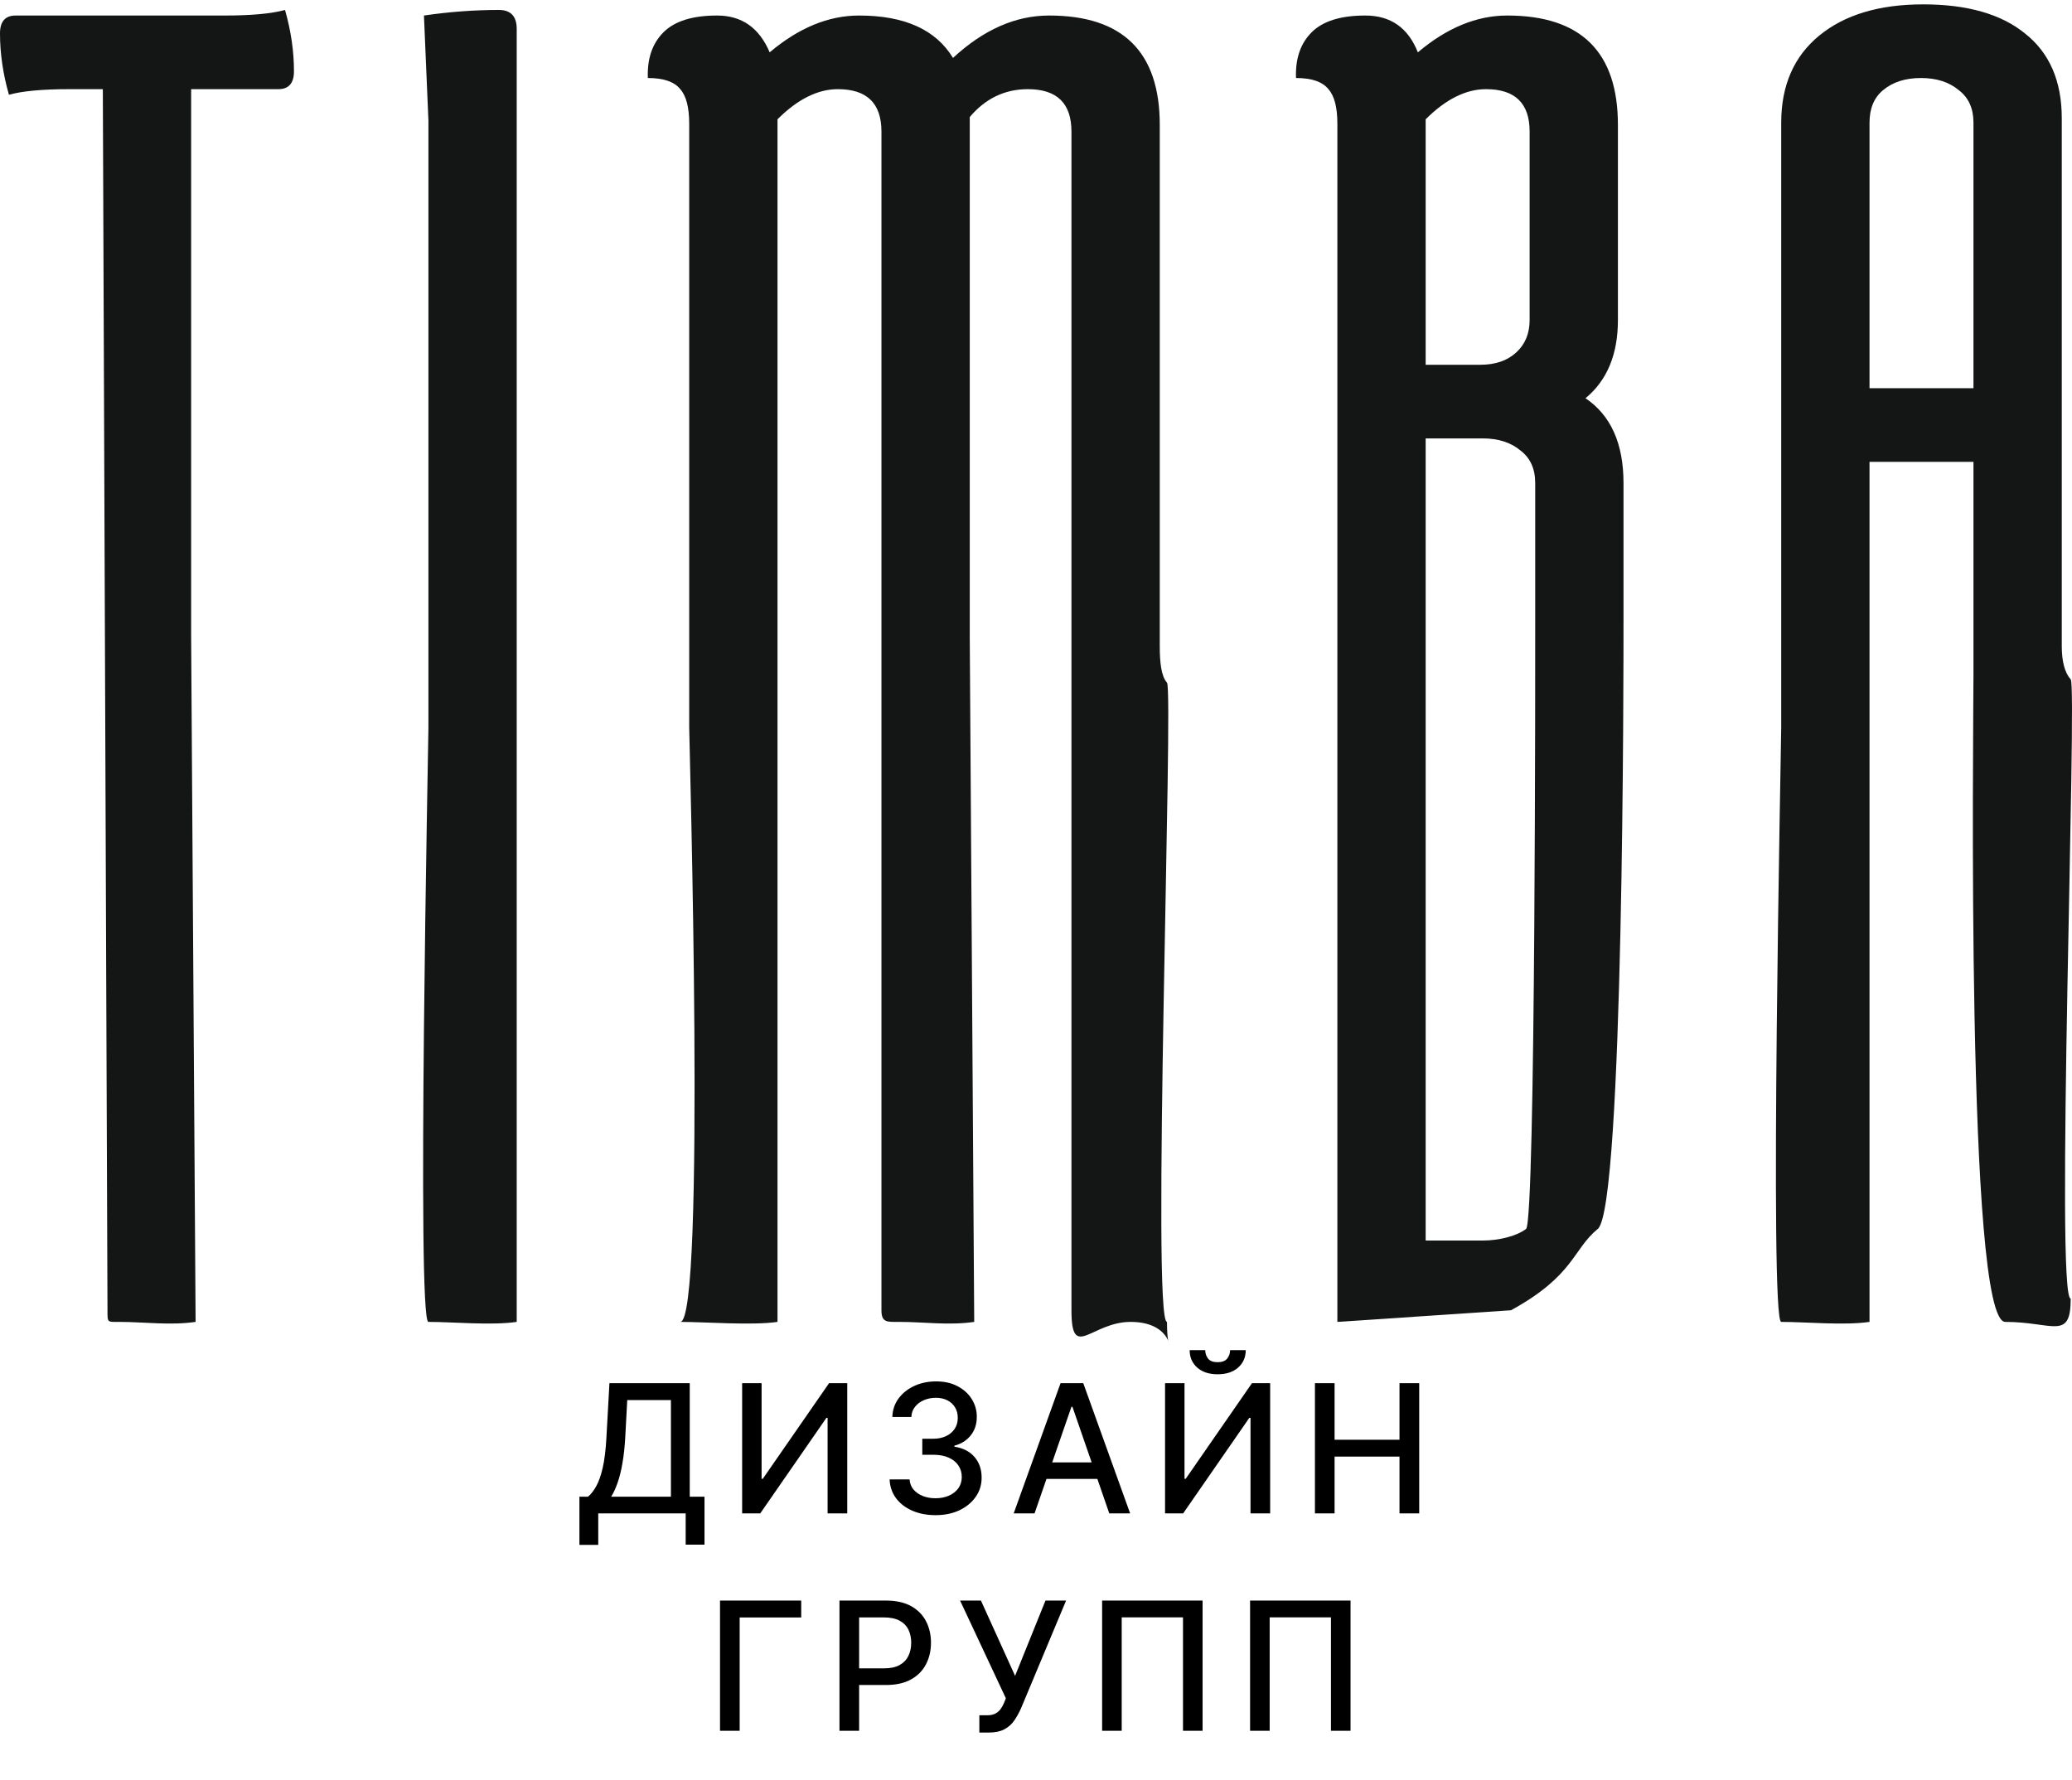
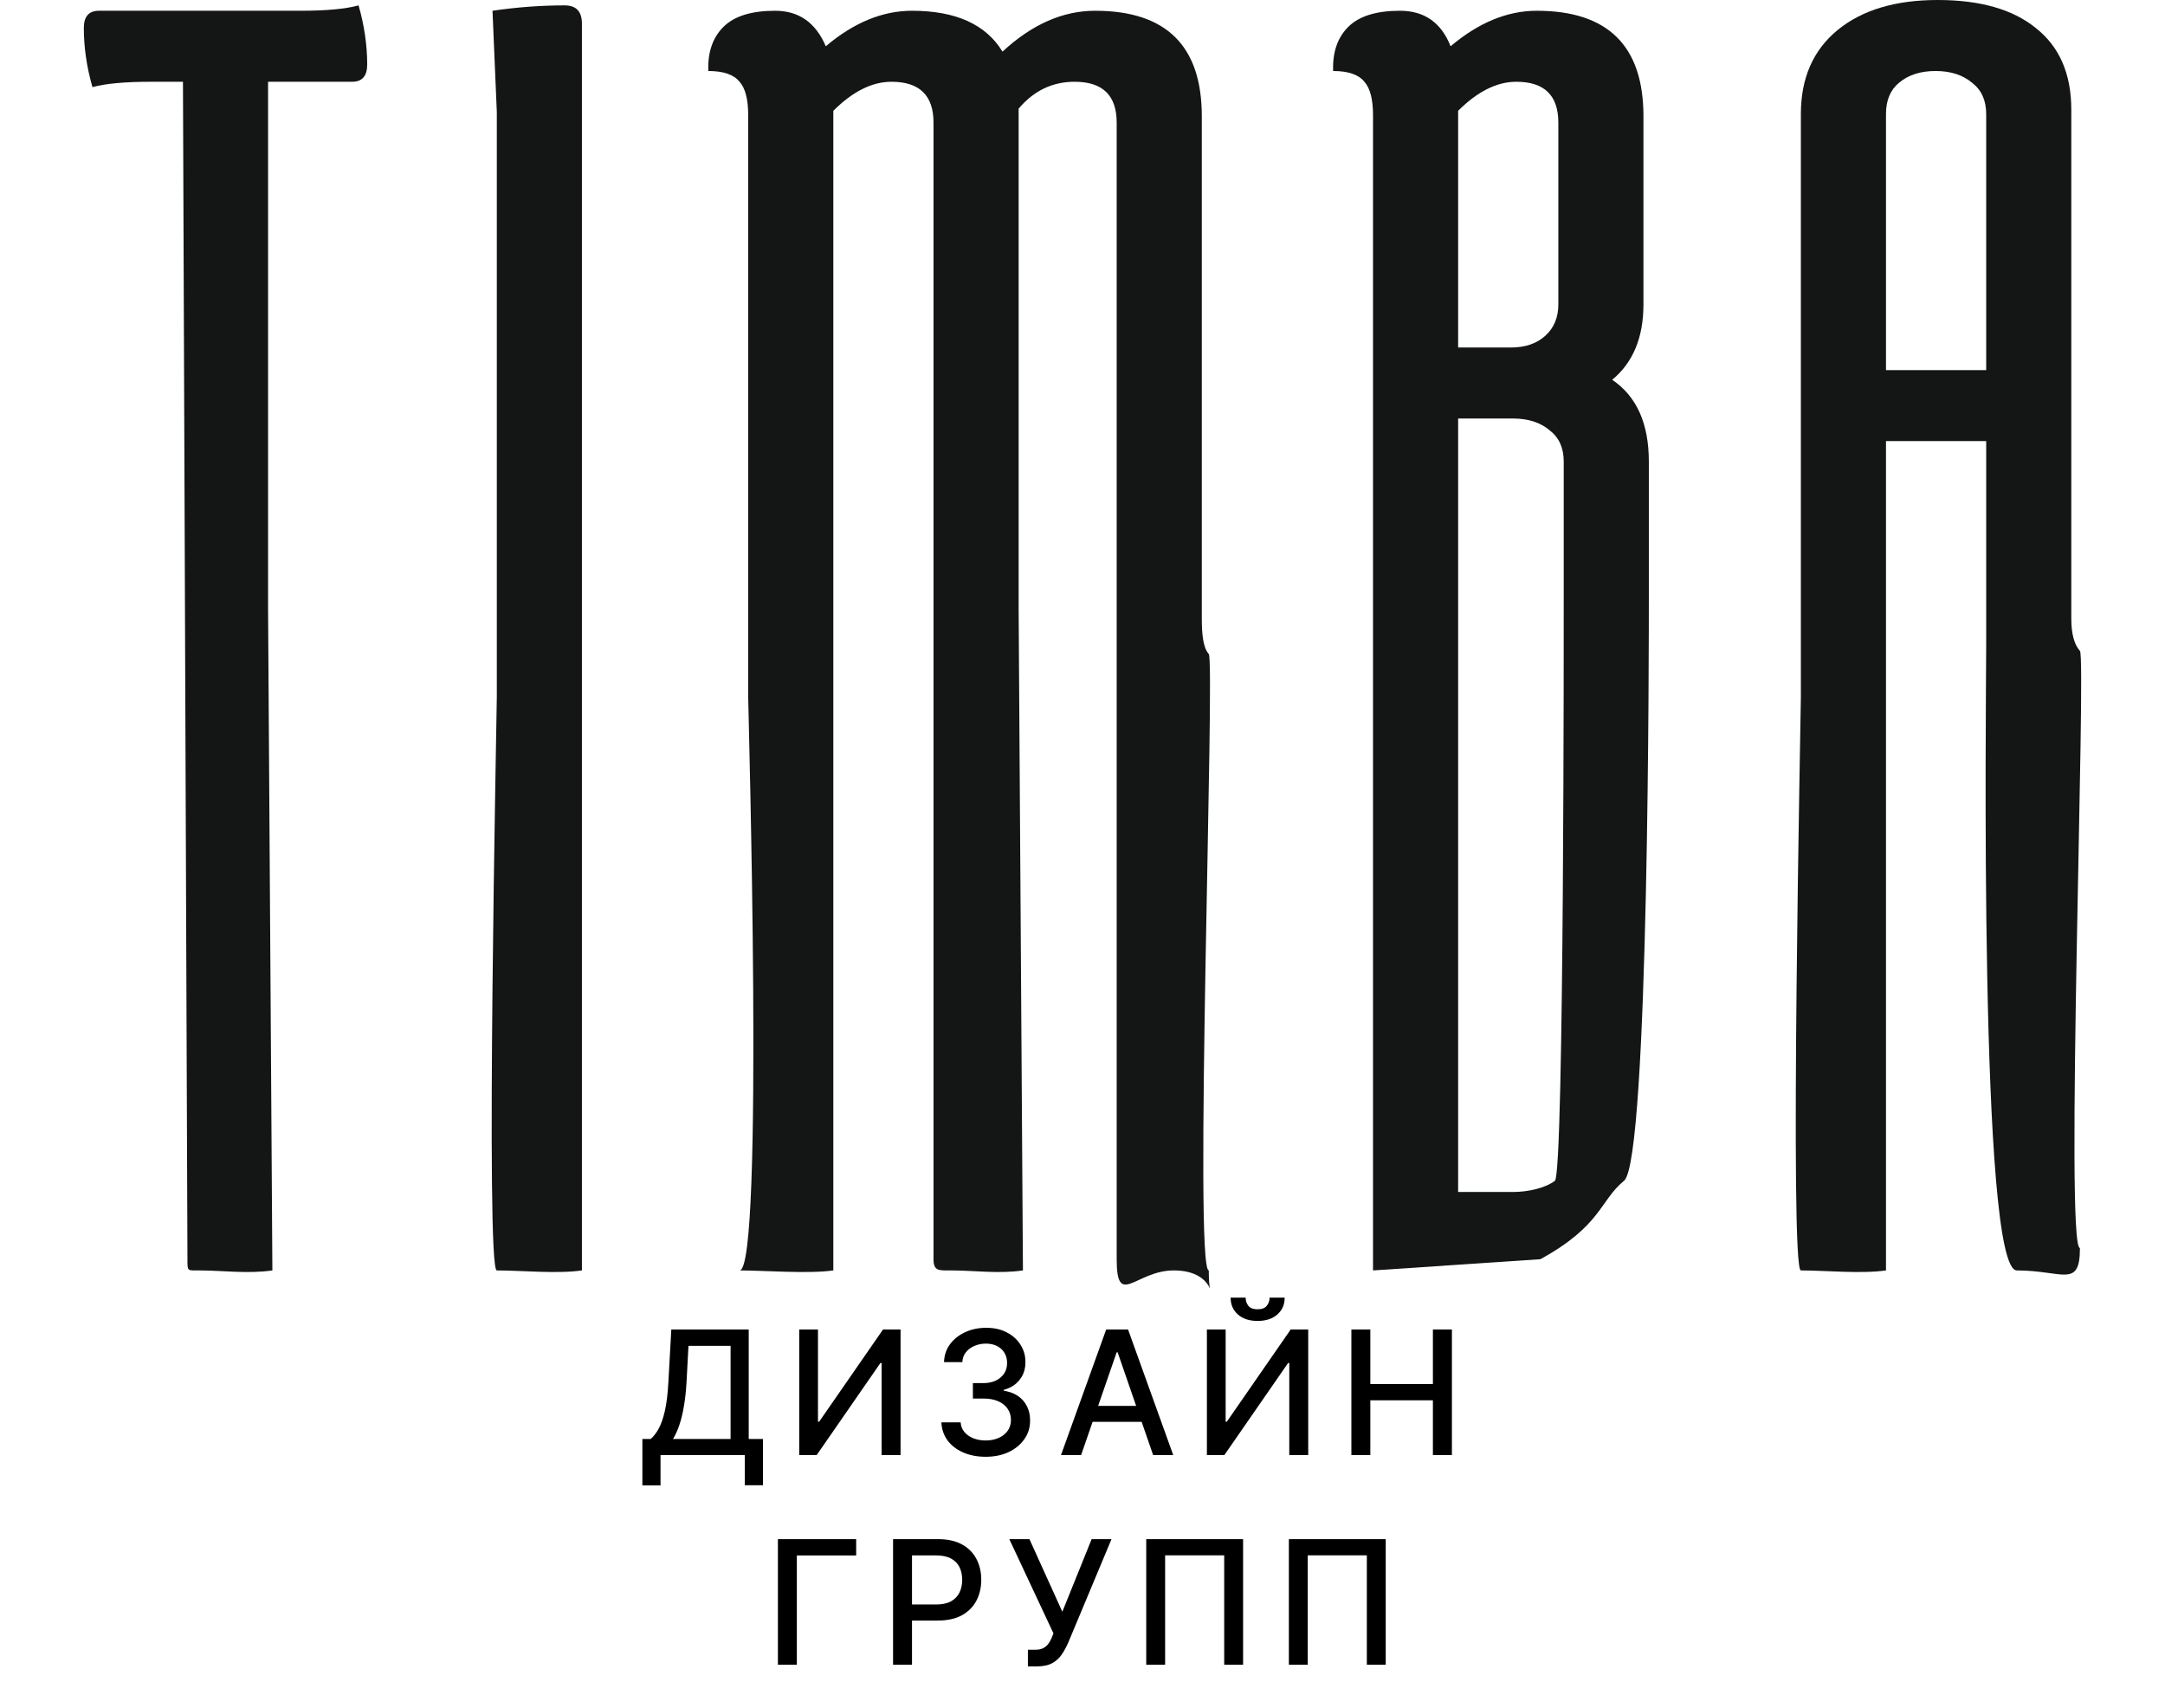
- <svg xmlns="http://www.w3.org/2000/svg" width="142" height="122" viewBox="0 0 324 277" fill="none">
+ <svg xmlns="http://www.w3.org/2000/svg" width="142" height="112" viewBox="0 0 324 277" fill="none">
  <path d="M35.13 1.745C39.325 1.745 42.471 1.454 44.568 0.872C45.501 4.13 45.967 7.329 45.967 10.47C45.967 12.331 45.151 13.262 43.52 13.262H29.887V98.766L30.586 206.053C26.625 206.635 22.473 206.053 18.628 206.053C16.764 206.053 16.808 206.213 16.808 204.235L16.08 13.262H10.836C6.642 13.262 3.496 13.553 1.398 14.134C0.466 10.877 0 7.678 0 4.537C0 2.676 0.816 1.745 2.447 1.745H35.13Z" fill="#141615" />
  <path d="M66.992 113.075V18.148L66.293 1.745C70.254 1.163 74.158 0.872 78.003 0.872C79.867 0.872 80.799 1.861 80.799 3.839V98.766V206.053C76.838 206.635 70.837 206.053 66.992 206.053C65.127 206.053 66.992 115.052 66.992 113.075Z" fill="#141615" />
  <path d="M131.017 13.262C127.871 13.262 124.725 14.832 121.579 17.973V98.766V206.053C117.617 206.635 110.218 206.053 106.373 206.053C110.393 206.053 107.771 115.052 107.771 113.075V18.671C107.771 16.112 107.305 14.309 106.373 13.262C105.441 12.098 103.751 11.517 101.304 11.517C101.188 8.492 102.003 6.107 103.751 4.362C105.499 2.617 108.295 1.745 112.141 1.745C115.986 1.745 118.724 3.664 120.355 7.503C124.899 3.664 129.56 1.745 134.337 1.745C141.445 1.745 146.339 3.955 149.019 8.376C153.796 3.955 158.806 1.745 164.05 1.745C175.585 1.745 181.353 7.445 181.353 18.846V100.336C181.353 102.779 181.55 105.033 182.483 106.08C183.531 107.011 180.036 206.053 182.483 206.053C182.483 212.684 184.266 206.053 176.808 206.053C170.633 206.053 167.545 212.262 167.545 204.235V19.893C167.545 15.472 165.273 13.262 160.729 13.262C157.117 13.262 154.087 14.716 151.64 17.624V98.766L152.339 206.053C148.378 206.635 144.474 206.053 140.629 206.053C138.765 206.053 137.833 206.213 137.833 204.235V19.893C137.833 15.472 135.561 13.262 131.017 13.262Z" fill="#141615" />
  <path d="M209.126 206.053V18.671C209.126 16.112 208.66 14.309 207.728 13.262C206.795 12.098 205.106 11.517 202.659 11.517C202.543 8.492 203.358 6.107 205.106 4.362C206.854 2.617 209.65 1.745 213.495 1.745C217.457 1.745 220.195 3.664 221.71 7.503C226.254 3.664 230.915 1.745 235.692 1.745C247.227 1.745 252.995 7.445 252.995 18.846V49.383C252.995 54.734 251.306 58.806 247.927 61.598C251.888 64.273 253.869 68.694 253.869 74.86V96.672C253.869 102.488 253.923 188.254 249.845 191.511C245.883 194.769 246.204 198.782 236.275 204.235L209.126 206.053ZM232.371 13.262C229.225 13.262 226.079 14.832 222.933 17.973V56.363H231.497C233.828 56.363 235.692 55.723 237.09 54.443C238.489 53.164 239.188 51.477 239.188 49.383V19.893C239.188 15.472 236.916 13.262 232.371 13.262ZM222.933 67.88V193.329H231.847C234.294 193.329 237.119 192.675 238.634 191.511C240.149 190.232 240.062 98.882 240.062 96.672V74.86C240.062 72.649 239.304 70.963 237.789 69.799C236.275 68.519 234.294 67.88 231.847 67.88H222.933Z" fill="#141615" />
  <path d="M278.53 113.075V18.497C278.53 12.68 280.511 8.143 284.473 4.886C288.434 1.629 293.853 0 300.727 0C307.602 0 312.903 1.512 316.632 4.537C320.477 7.562 322.4 11.982 322.4 17.799V100.336C322.4 102.779 322.866 104.524 323.798 105.571C324.847 106.502 321.351 202.418 323.798 202.418C323.798 209.048 321.023 206.053 313.566 206.053C307.391 206.053 308.592 112.9 308.592 104.873V71.544H292.338V98.766V206.053C288.376 206.635 282.376 206.053 278.53 206.053C276.666 206.053 278.53 115.052 278.53 113.075ZM292.338 18.497V60.027H308.592V18.497C308.592 16.287 307.835 14.6 306.32 13.436C304.805 12.157 302.825 11.517 300.378 11.517C297.931 11.517 295.95 12.157 294.435 13.436C293.037 14.6 292.338 16.287 292.338 18.497Z" fill="#141615" />
  <path d="M90.605 240.922V233.395H91.947C92.404 233.01 92.832 232.464 93.23 231.754C93.627 231.045 93.966 230.087 94.244 228.881C94.522 227.674 94.715 226.126 94.821 224.237L95.298 215.636H107.856V233.395H110.163V240.892H107.22V236H93.548V240.922H90.605ZM95.566 233.395H104.913V218.281H98.082L97.764 224.237C97.678 225.676 97.535 226.968 97.336 228.115C97.144 229.262 96.895 230.276 96.591 231.158C96.292 232.033 95.951 232.778 95.566 233.395ZM116.049 215.636H119.091V230.591H119.28L129.641 215.636H132.485V236H129.412V221.065H129.223L118.883 236H116.049V215.636ZM146.298 236.278C144.932 236.278 143.713 236.043 142.639 235.572C141.572 235.102 140.726 234.449 140.103 233.614C139.487 232.772 139.155 231.797 139.109 230.69H142.231C142.271 231.294 142.473 231.817 142.838 232.261C143.209 232.699 143.693 233.037 144.289 233.276C144.886 233.514 145.549 233.634 146.278 233.634C147.08 233.634 147.789 233.494 148.406 233.216C149.029 232.937 149.516 232.55 149.867 232.053C150.219 231.549 150.394 230.969 150.394 230.312C150.394 229.63 150.219 229.03 149.867 228.513C149.523 227.989 149.016 227.578 148.346 227.28C147.683 226.982 146.881 226.832 145.94 226.832H144.22V224.327H145.94C146.696 224.327 147.358 224.191 147.929 223.919C148.505 223.647 148.956 223.269 149.281 222.786C149.606 222.295 149.768 221.722 149.768 221.065C149.768 220.436 149.625 219.889 149.34 219.425C149.062 218.954 148.664 218.586 148.147 218.321C147.637 218.056 147.034 217.923 146.338 217.923C145.675 217.923 145.055 218.046 144.478 218.291C143.908 218.53 143.444 218.875 143.086 219.325C142.728 219.769 142.536 220.303 142.509 220.926H139.536C139.57 219.826 139.894 218.858 140.511 218.023C141.134 217.187 141.956 216.535 142.977 216.064C143.998 215.593 145.131 215.358 146.377 215.358C147.683 215.358 148.81 215.613 149.758 216.124C150.713 216.627 151.448 217.3 151.965 218.142C152.489 218.984 152.748 219.905 152.741 220.906C152.748 222.046 152.429 223.014 151.786 223.81C151.15 224.605 150.302 225.139 149.241 225.411V225.57C150.593 225.775 151.641 226.312 152.383 227.18C153.132 228.049 153.503 229.126 153.497 230.412C153.503 231.532 153.192 232.536 152.562 233.425C151.939 234.313 151.087 235.012 150.007 235.523C148.926 236.027 147.69 236.278 146.298 236.278ZM161.774 236H158.512L165.841 215.636H169.39L176.718 236H173.457L167.7 219.335H167.541L161.774 236ZM162.321 228.026H172.9V230.611H162.321V228.026ZM182.179 215.636H185.222V230.591H185.411L195.771 215.636H198.615V236H195.543V221.065H195.354L185.013 236H182.179V215.636ZM192.351 210.466H194.797C194.797 211.586 194.399 212.498 193.604 213.2C192.815 213.896 191.748 214.244 190.402 214.244C189.063 214.244 187.999 213.896 187.21 213.2C186.422 212.498 186.027 211.586 186.027 210.466H188.463C188.463 210.963 188.609 211.404 188.901 211.788C189.192 212.166 189.693 212.355 190.402 212.355C191.098 212.355 191.595 212.166 191.894 211.788C192.199 211.411 192.351 210.97 192.351 210.466ZM205.617 236V215.636H208.69V224.486H218.841V215.636H221.924V236H218.841V227.121H208.69V236H205.617ZM125.287 249.636V252.281H115.662V270H112.59V249.636H125.287ZM131.27 270V249.636H138.528C140.113 249.636 141.425 249.925 142.466 250.501C143.507 251.078 144.286 251.867 144.803 252.868C145.32 253.862 145.578 254.982 145.578 256.229C145.578 257.482 145.316 258.608 144.793 259.609C144.276 260.604 143.493 261.393 142.446 261.976C141.405 262.553 140.096 262.841 138.519 262.841H133.527V260.236H138.24C139.241 260.236 140.053 260.063 140.676 259.719C141.299 259.367 141.757 258.89 142.048 258.287C142.34 257.684 142.486 256.998 142.486 256.229C142.486 255.46 142.34 254.777 142.048 254.18C141.757 253.584 141.296 253.116 140.666 252.778C140.043 252.44 139.221 252.271 138.2 252.271H134.342V270H131.27ZM153.142 270.278V267.574H154.365C154.875 267.574 155.296 267.488 155.628 267.315C155.966 267.143 156.241 266.911 156.453 266.619C156.672 266.321 156.854 265.996 157 265.645L157.288 264.919L150.129 249.636H153.39L158.73 261.409L163.483 249.636H166.704L159.665 266.47C159.366 267.146 159.022 267.773 158.631 268.349C158.246 268.926 157.732 269.393 157.089 269.751C156.446 270.103 155.595 270.278 154.534 270.278H153.142ZM188.049 249.636V270H184.987V252.261H175.402V270H172.339V249.636H188.049ZM211.186 249.636V270H208.124V252.261H198.539V270H195.476V249.636H211.186Z" fill="black" />
</svg>
